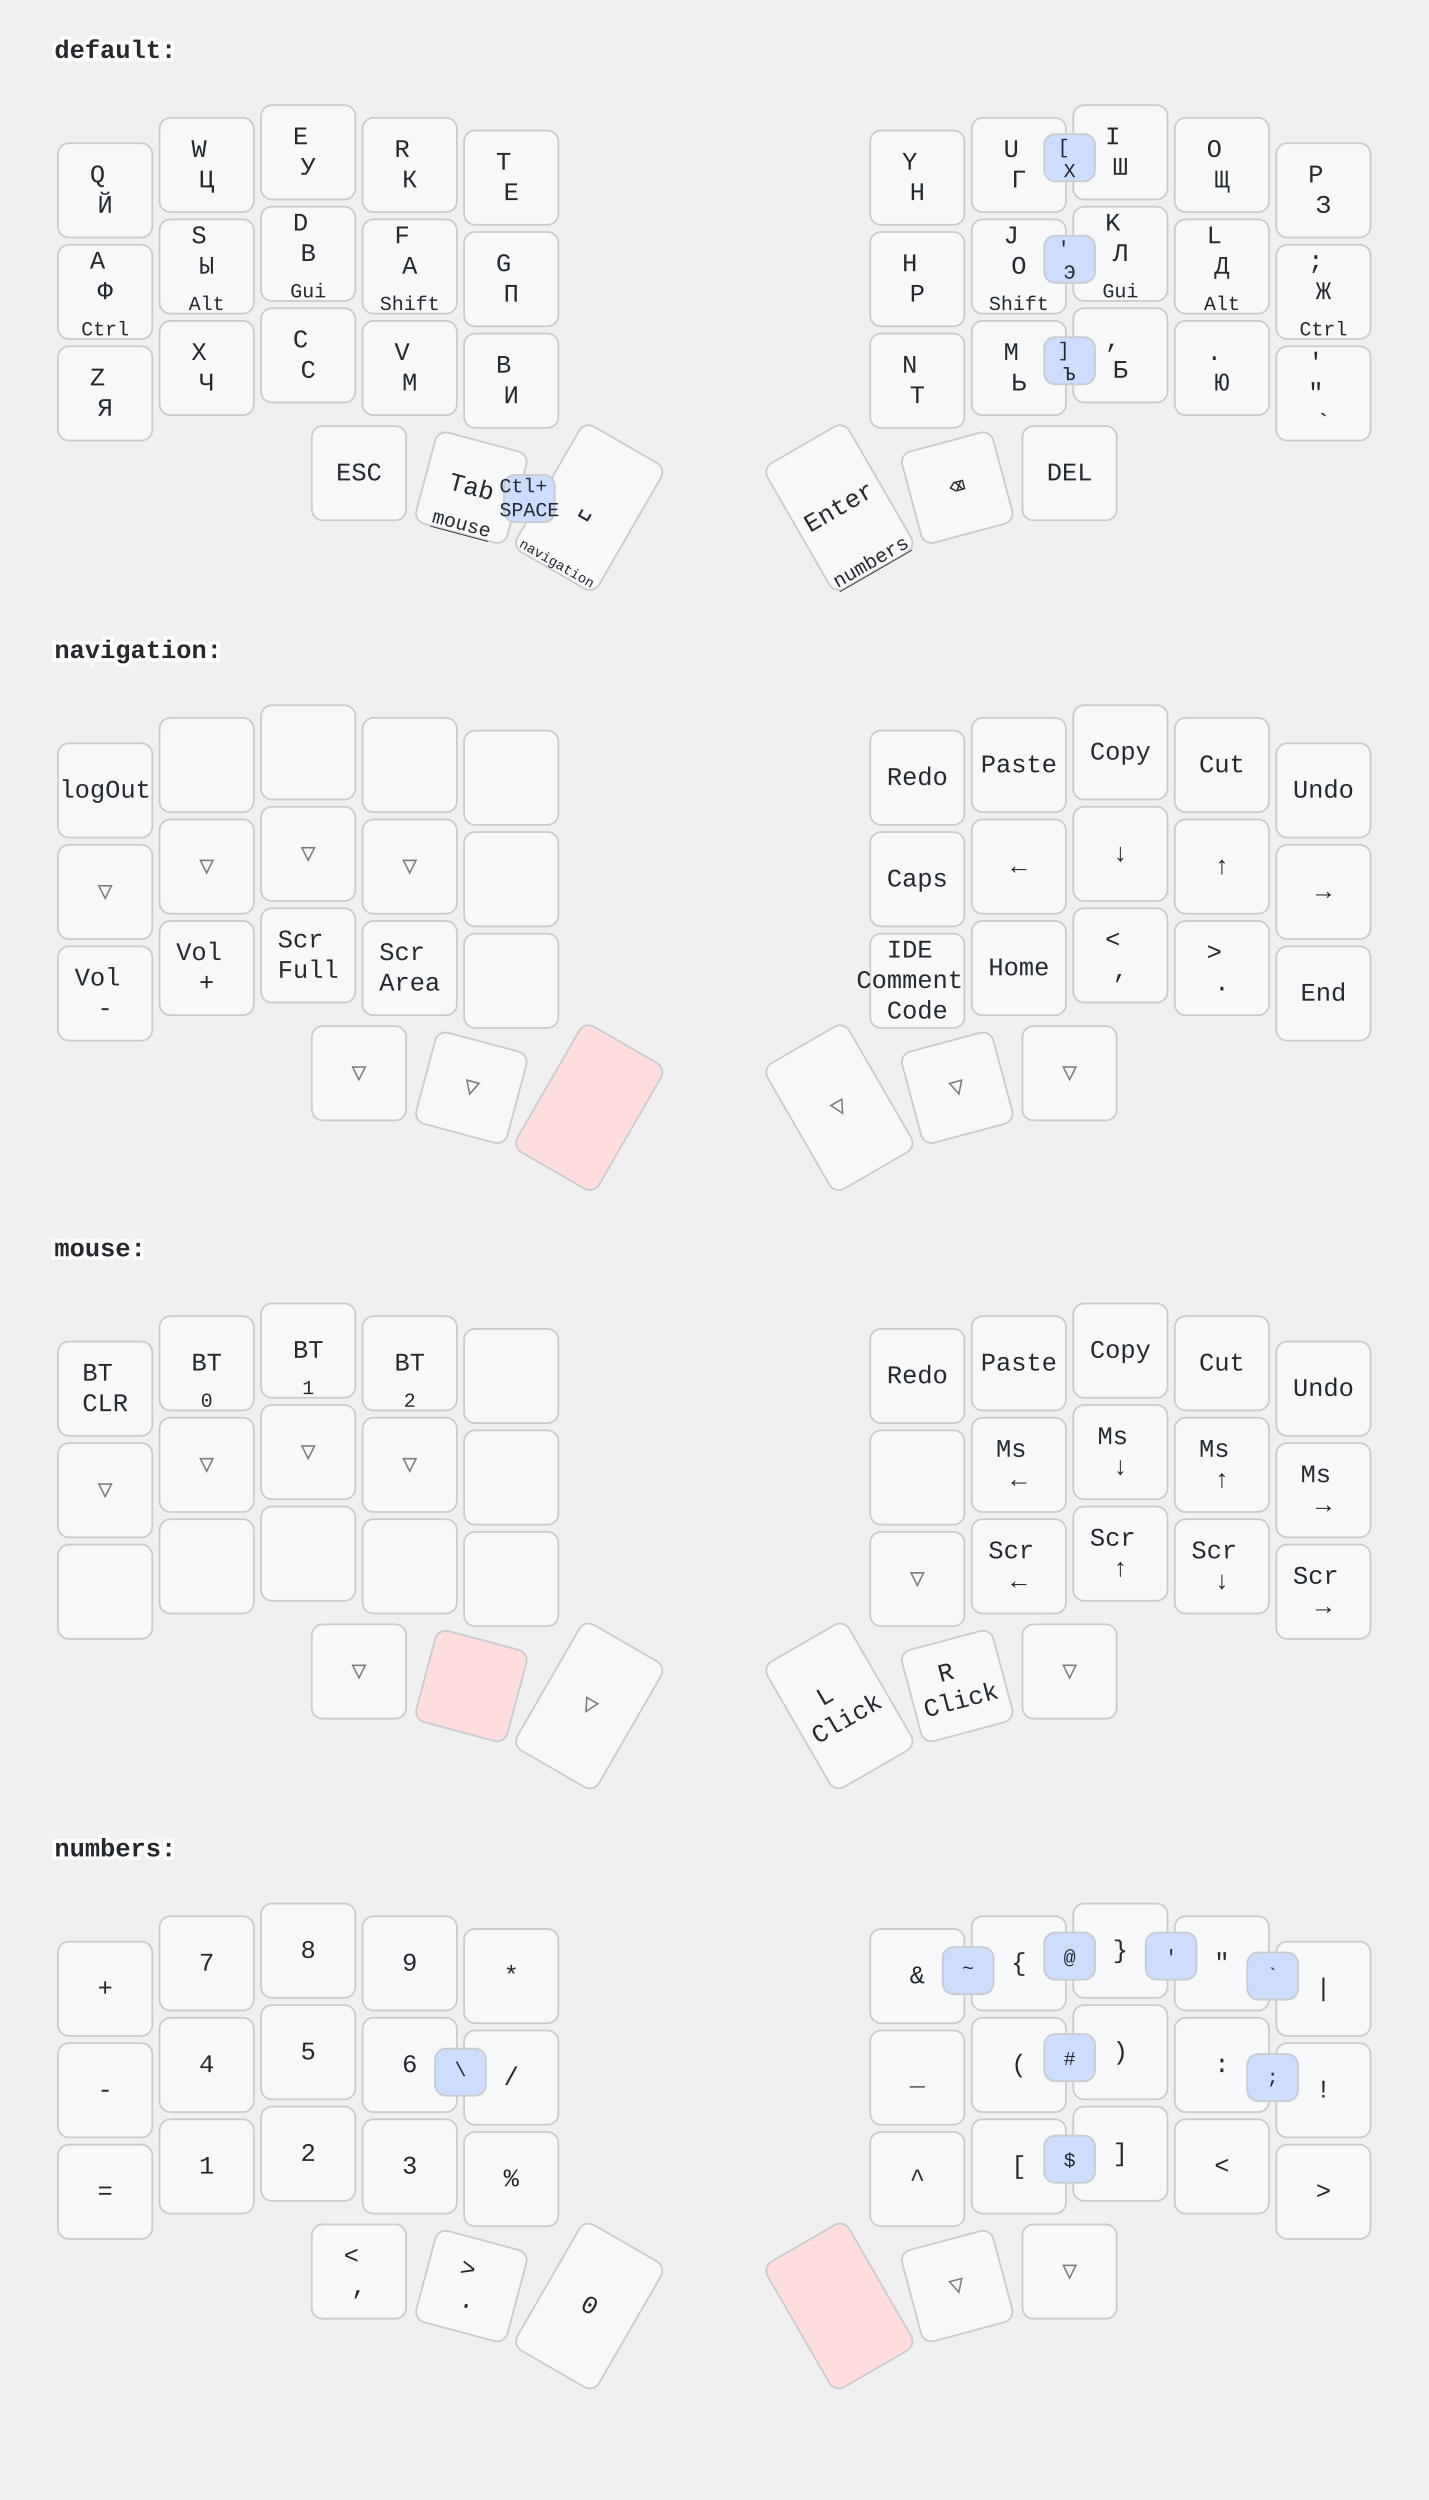
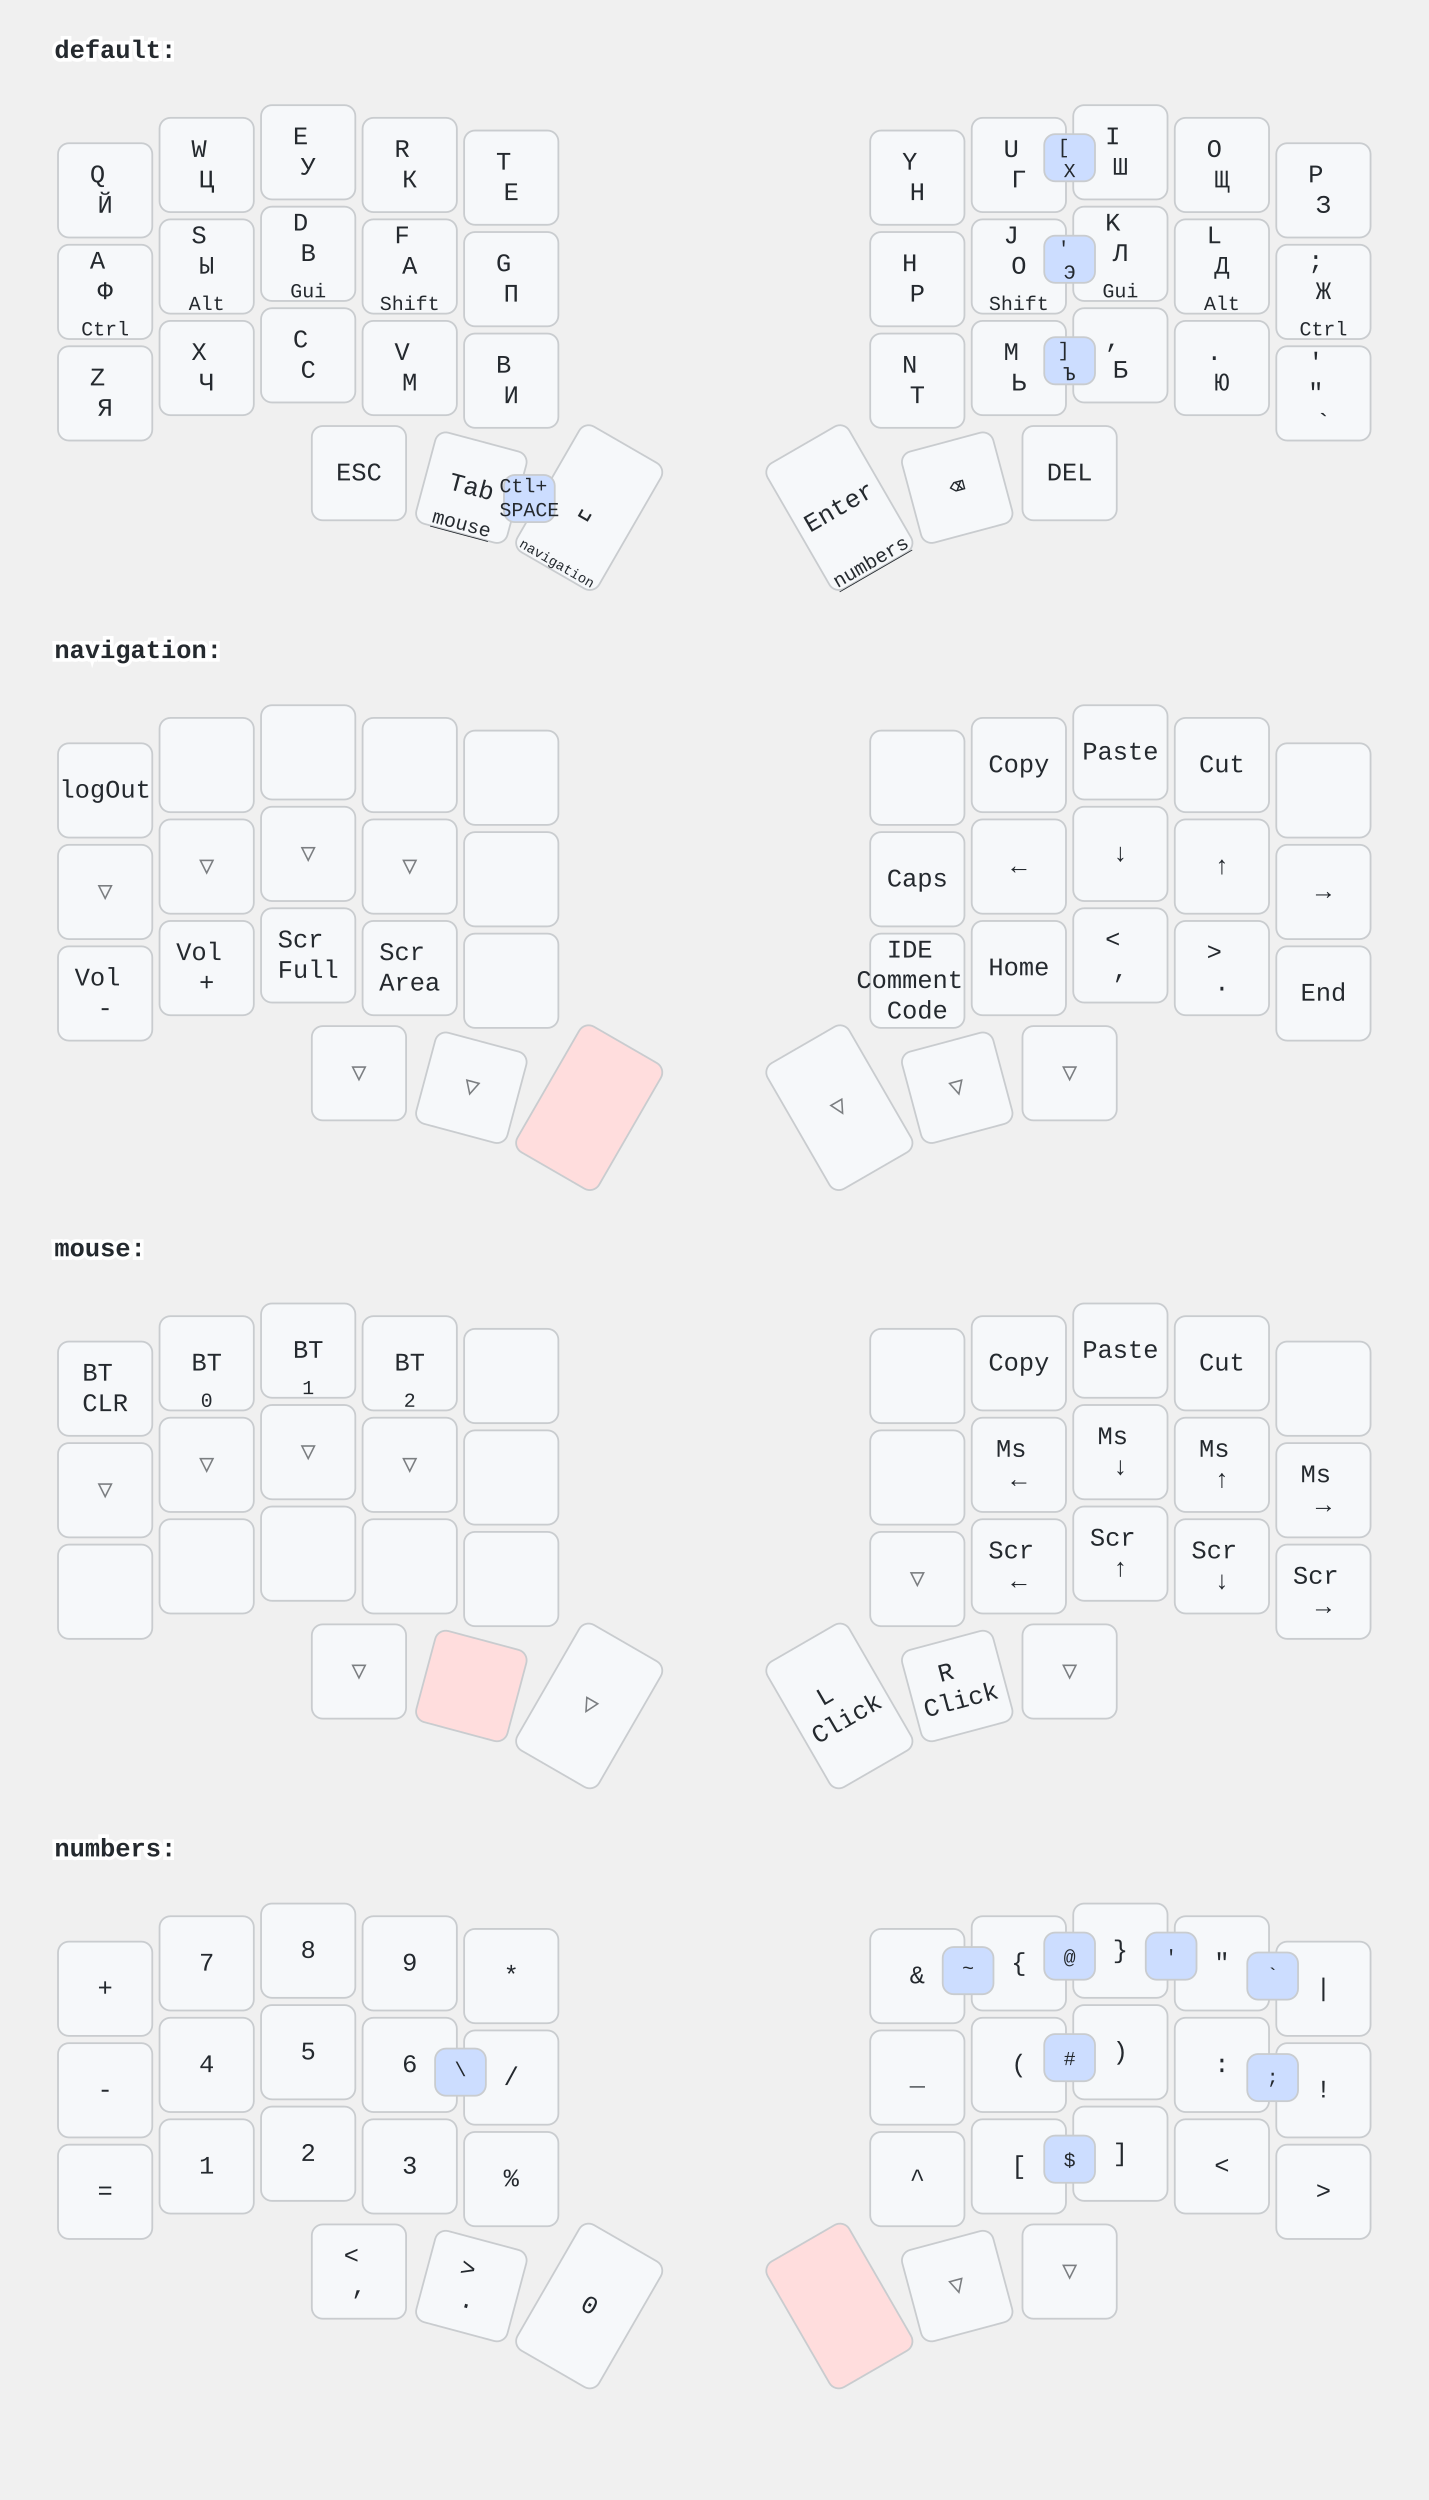
<svg xmlns="http://www.w3.org/2000/svg" width="788" height="1379" viewBox="0 0 788 1379" class="keymap">
  <style>/* inherit to force styles through use tags */
svg path {
    fill: inherit;
}

/* font and background color specifications */
svg.keymap {
    font-family: SFMono-Regular,Consolas,Liberation Mono,Menlo,monospace;
    font-size: 14px;
    font-kerning: normal;
    text-rendering: optimizeLegibility;
    fill: #24292e;
}

/* default key styling */
rect.key {
    fill: #f6f8fa;
}

rect.key, rect.combo {
    stroke: #c9cccf;
    stroke-width: 1;
}

/* default key side styling, only used is draw_key_sides is set */
rect.side {
    filter: brightness(90%);
}

/* color accent for combo boxes */
rect.combo, rect.combo-separate {
    fill: #cdf;
}

/* color accent for held keys */
rect.held, rect.combo.held {
    fill: #fdd;
}

/* color accent for ghost (optional) keys */
rect.ghost, rect.combo.ghost {
    stroke-dasharray: 4, 4;
    stroke-width: 2;
}

text {
    text-anchor: middle;
    dominant-baseline: middle;
}

/* styling for layer labels */
text.label {
    font-weight: bold;
    text-anchor: start;
    stroke: white;
    stroke-width: 4;
    paint-order: stroke;
}

/* styling for optional footer */
text.footer {
    text-anchor: end;
    dominant-baseline: auto;
    stroke: white;
    stroke-width: 4;
    paint-order: stroke;
}

/* styling for combo tap, and key non-tap label text */
text.combo, text.hold, text.shifted, text.left, text.right {
    font-size: 11px;
}

text.hold {
    text-anchor: middle;
    dominant-baseline: auto;
}

text.shifted {
    text-anchor: middle;
    dominant-baseline: hanging;
}

text.left {
    text-anchor: start;
}

text.right {
    text-anchor: end;
}

text.layer-activator {
    text-decoration: underline;
}

/* styling for hold/shifted label text in combo box */
text.combo.hold, text.combo.shifted, text.combo.left, text.combo.right {
    font-size: 8px;
}

/* lighter symbol for transparent keys */
text.trans {
    fill: #7b7e81;
}

/* styling for combo dendrons */
path.combo {
    stroke-width: 1;
    stroke: gray;
    fill: none;
}

/* Start Tabler Icons Cleanup */
/* cannot use height/width with glyphs */
.icon-tabler &gt; path {
    fill: inherit;
    stroke: inherit;
    stroke-width: 2;
}
/* hide tabler's default box */
.icon-tabler &gt; path[stroke="none"][fill="none"] {
    visibility: hidden;
}
/* End Tabler Icons Cleanup */

@media (prefers-color-scheme: dark) {
svg.keymap { fill: #d1d6db; }
rect.key { fill: #3f4750; }
rect.key, rect.combo { stroke: #60666c; }
rect.combo, rect.combo-separate { fill: #1f3d7a; }
rect.held, rect.combo.held { fill: #854747; }
text.label, text.footer { stroke: black; }
text.trans { fill: #7e8184; }
path.combo { stroke: #7f7f7f; }

}</style>
  <g transform="translate(30, 0)" class="layer-default">
    <text x="0" y="28" class="label" id="default">default:</text>
    <g transform="translate(0, 56)">
      <g transform="translate(28, 49)" class="key keypos-0">
        <rect rx="6" ry="6" x="-26" y="-26" width="52" height="52" class="key" />
        <text x="0" y="0" class="key tap">
          <tspan x="0" dy="-0.6em">Q</tspan>
          <tspan x="0" dy="1.2em">Й</tspan>
        </text>
      </g>
      <g transform="translate(84, 35)" class="key keypos-1">
        <rect rx="6" ry="6" x="-26" y="-26" width="52" height="52" class="key" />
        <text x="0" y="0" class="key tap">
          <tspan x="0" dy="-0.6em">W</tspan>
          <tspan x="0" dy="1.2em">Ц</tspan>
        </text>
      </g>
      <g transform="translate(140, 28)" class="key keypos-2">
        <rect rx="6" ry="6" x="-26" y="-26" width="52" height="52" class="key" />
        <text x="0" y="0" class="key tap">
          <tspan x="0" dy="-0.6em">E</tspan>
          <tspan x="0" dy="1.2em">У</tspan>
        </text>
      </g>
      <g transform="translate(196, 35)" class="key keypos-3">
        <rect rx="6" ry="6" x="-26" y="-26" width="52" height="52" class="key" />
        <text x="0" y="0" class="key tap">
          <tspan x="0" dy="-0.6em">R</tspan>
          <tspan x="0" dy="1.2em">К</tspan>
        </text>
      </g>
      <g transform="translate(252, 42)" class="key keypos-4">
        <rect rx="6" ry="6" x="-26" y="-26" width="52" height="52" class="key" />
        <text x="0" y="0" class="key tap">
          <tspan x="0" dy="-0.6em">T</tspan>
          <tspan x="0" dy="1.2em">Е</tspan>
        </text>
      </g>
      <g transform="translate(476, 42)" class="key keypos-5">
        <rect rx="6" ry="6" x="-26" y="-26" width="52" height="52" class="key" />
        <text x="0" y="0" class="key tap">
          <tspan x="0" dy="-0.6em">Y</tspan>
          <tspan x="0" dy="1.2em">Н</tspan>
        </text>
      </g>
      <g transform="translate(532, 35)" class="key keypos-6">
        <rect rx="6" ry="6" x="-26" y="-26" width="52" height="52" class="key" />
        <text x="0" y="0" class="key tap">
          <tspan x="0" dy="-0.6em">U</tspan>
          <tspan x="0" dy="1.2em">Г</tspan>
        </text>
      </g>
      <g transform="translate(588, 28)" class="key keypos-7">
        <rect rx="6" ry="6" x="-26" y="-26" width="52" height="52" class="key" />
        <text x="0" y="0" class="key tap">
          <tspan x="0" dy="-0.6em">I</tspan>
          <tspan x="0" dy="1.2em">Ш</tspan>
        </text>
      </g>
      <g transform="translate(644, 35)" class="key keypos-8">
        <rect rx="6" ry="6" x="-26" y="-26" width="52" height="52" class="key" />
        <text x="0" y="0" class="key tap">
          <tspan x="0" dy="-0.6em">O</tspan>
          <tspan x="0" dy="1.2em">Щ</tspan>
        </text>
      </g>
      <g transform="translate(700, 49)" class="key keypos-9">
        <rect rx="6" ry="6" x="-26" y="-26" width="52" height="52" class="key" />
        <text x="0" y="0" class="key tap">
          <tspan x="0" dy="-0.6em">P</tspan>
          <tspan x="0" dy="1.2em">З</tspan>
        </text>
      </g>
      <g transform="translate(28, 105)" class="key keypos-10">
        <rect rx="6" ry="6" x="-26" y="-26" width="52" height="52" class="key" />
        <text x="0" y="0" class="key tap">
          <tspan x="0" dy="-1.2em">A</tspan>
          <tspan x="0" dy="1.2em">Ф</tspan>
        </text>
        <text x="0" y="24" class="key hold">Ctrl</text>
      </g>
      <g transform="translate(84, 91)" class="key keypos-11">
        <rect rx="6" ry="6" x="-26" y="-26" width="52" height="52" class="key" />
        <text x="0" y="0" class="key tap">
          <tspan x="0" dy="-1.2em">S</tspan>
          <tspan x="0" dy="1.2em">Ы</tspan>
        </text>
        <text x="0" y="24" class="key hold">Alt</text>
      </g>
      <g transform="translate(140, 84)" class="key keypos-12">
        <rect rx="6" ry="6" x="-26" y="-26" width="52" height="52" class="key" />
        <text x="0" y="0" class="key tap">
          <tspan x="0" dy="-1.2em">D</tspan>
          <tspan x="0" dy="1.2em">В</tspan>
        </text>
        <text x="0" y="24" class="key hold">Gui</text>
      </g>
      <g transform="translate(196, 91)" class="key keypos-13">
        <rect rx="6" ry="6" x="-26" y="-26" width="52" height="52" class="key" />
        <text x="0" y="0" class="key tap">
          <tspan x="0" dy="-1.2em">F</tspan>
          <tspan x="0" dy="1.2em">А</tspan>
        </text>
        <text x="0" y="24" class="key hold">Shift</text>
      </g>
      <g transform="translate(252, 98)" class="key keypos-14">
        <rect rx="6" ry="6" x="-26" y="-26" width="52" height="52" class="key" />
        <text x="0" y="0" class="key tap">
          <tspan x="0" dy="-0.6em">G</tspan>
          <tspan x="0" dy="1.2em">П</tspan>
        </text>
      </g>
      <g transform="translate(476, 98)" class="key keypos-15">
        <rect rx="6" ry="6" x="-26" y="-26" width="52" height="52" class="key" />
        <text x="0" y="0" class="key tap">
          <tspan x="0" dy="-0.6em">H</tspan>
          <tspan x="0" dy="1.2em">Р</tspan>
        </text>
      </g>
      <g transform="translate(532, 91)" class="key keypos-16">
        <rect rx="6" ry="6" x="-26" y="-26" width="52" height="52" class="key" />
        <text x="0" y="0" class="key tap">
          <tspan x="0" dy="-1.2em">J</tspan>
          <tspan x="0" dy="1.2em">О</tspan>
        </text>
        <text x="0" y="24" class="key hold">Shift</text>
      </g>
      <g transform="translate(588, 84)" class="key keypos-17">
        <rect rx="6" ry="6" x="-26" y="-26" width="52" height="52" class="key" />
        <text x="0" y="0" class="key tap">
          <tspan x="0" dy="-1.2em">K</tspan>
          <tspan x="0" dy="1.2em">Л</tspan>
        </text>
        <text x="0" y="24" class="key hold">Gui</text>
      </g>
      <g transform="translate(644, 91)" class="key keypos-18">
        <rect rx="6" ry="6" x="-26" y="-26" width="52" height="52" class="key" />
        <text x="0" y="0" class="key tap">
          <tspan x="0" dy="-1.2em">L</tspan>
          <tspan x="0" dy="1.2em">Д</tspan>
        </text>
        <text x="0" y="24" class="key hold">Alt</text>
      </g>
      <g transform="translate(700, 105)" class="key keypos-19">
        <rect rx="6" ry="6" x="-26" y="-26" width="52" height="52" class="key" />
        <text x="0" y="0" class="key tap">
          <tspan x="0" dy="-1.2em">;</tspan>
          <tspan x="0" dy="1.2em">Ж</tspan>
        </text>
        <text x="0" y="24" class="key hold">Ctrl</text>
      </g>
      <g transform="translate(28, 161)" class="key keypos-20">
        <rect rx="6" ry="6" x="-26" y="-26" width="52" height="52" class="key" />
        <text x="0" y="0" class="key tap">
          <tspan x="0" dy="-0.6em">Z</tspan>
          <tspan x="0" dy="1.2em">Я</tspan>
        </text>
      </g>
      <g transform="translate(84, 147)" class="key keypos-21">
        <rect rx="6" ry="6" x="-26" y="-26" width="52" height="52" class="key" />
        <text x="0" y="0" class="key tap">
          <tspan x="0" dy="-0.6em">X</tspan>
          <tspan x="0" dy="1.2em">Ч</tspan>
        </text>
      </g>
      <g transform="translate(140, 140)" class="key keypos-22">
        <rect rx="6" ry="6" x="-26" y="-26" width="52" height="52" class="key" />
        <text x="0" y="0" class="key tap">
          <tspan x="0" dy="-0.6em">C</tspan>
          <tspan x="0" dy="1.2em">С</tspan>
        </text>
      </g>
      <g transform="translate(196, 147)" class="key keypos-23">
        <rect rx="6" ry="6" x="-26" y="-26" width="52" height="52" class="key" />
        <text x="0" y="0" class="key tap">
          <tspan x="0" dy="-0.6em">V</tspan>
          <tspan x="0" dy="1.2em">М</tspan>
        </text>
      </g>
      <g transform="translate(252, 154)" class="key keypos-24">
        <rect rx="6" ry="6" x="-26" y="-26" width="52" height="52" class="key" />
        <text x="0" y="0" class="key tap">
          <tspan x="0" dy="-0.6em">B</tspan>
          <tspan x="0" dy="1.2em">И</tspan>
        </text>
      </g>
      <g transform="translate(476, 154)" class="key keypos-25">
        <rect rx="6" ry="6" x="-26" y="-26" width="52" height="52" class="key" />
        <text x="0" y="0" class="key tap">
          <tspan x="0" dy="-0.6em">N</tspan>
          <tspan x="0" dy="1.2em">Т</tspan>
        </text>
      </g>
      <g transform="translate(532, 147)" class="key keypos-26">
        <rect rx="6" ry="6" x="-26" y="-26" width="52" height="52" class="key" />
        <text x="0" y="0" class="key tap">
          <tspan x="0" dy="-0.6em">M</tspan>
          <tspan x="0" dy="1.2em">Ь</tspan>
        </text>
      </g>
      <g transform="translate(588, 140)" class="key keypos-27">
        <rect rx="6" ry="6" x="-26" y="-26" width="52" height="52" class="key" />
        <text x="0" y="0" class="key tap">
          <tspan x="0" dy="-0.6em">,</tspan>
          <tspan x="0" dy="1.2em">Б</tspan>
        </text>
      </g>
      <g transform="translate(644, 147)" class="key keypos-28">
        <rect rx="6" ry="6" x="-26" y="-26" width="52" height="52" class="key" />
        <text x="0" y="0" class="key tap">
          <tspan x="0" dy="-0.6em">.</tspan>
          <tspan x="0" dy="1.2em">Ю</tspan>
        </text>
      </g>
      <g transform="translate(700, 161)" class="key keypos-29">
        <rect rx="6" ry="6" x="-26" y="-26" width="52" height="52" class="key" />
        <text x="0" y="0" class="key tap">
          <tspan x="0" dy="-1.2em">'</tspan>
          <tspan x="0" dy="1.2em">"</tspan>
          <tspan x="0" dy="1.2em">`</tspan>
        </text>
      </g>
      <g transform="translate(168, 205)" class="key keypos-30">
        <rect rx="6" ry="6" x="-26" y="-26" width="52" height="52" class="key" />
        <text x="0" y="0" class="key tap">ESC</text>
      </g>
      <g transform="translate(230, 213) rotate(15.0)" class="key keypos-31">
        <rect rx="6" ry="6" x="-26" y="-26" width="52" height="52" class="key" />
        <text x="0" y="0" class="key tap">Tab</text>
        <a href="#mouse">
          <text x="0" y="24" class="key hold layer-activator">mouse</text>
        </a>
      </g>
      <g transform="translate(295, 224) rotate(30.0)" class="key keypos-32">
        <rect rx="6" ry="6" x="-26" y="-40" width="52" height="80" class="key" />
        <text x="0" y="0" class="key tap">␣</text>
        <a href="#navigation">
          <text x="0" y="38" class="key hold layer-activator">
            <tspan style="font-size: 70%">navigation</tspan>
          </text>
        </a>
      </g>
      <g transform="translate(433, 224) rotate(-30.0)" class="key keypos-33">
        <rect rx="6" ry="6" x="-26" y="-40" width="52" height="80" class="key" />
        <text x="0" y="0" class="key tap">Enter</text>
        <a href="#numbers">
          <text x="0" y="38" class="key hold layer-activator">numbers</text>
        </a>
      </g>
      <g transform="translate(498, 213) rotate(-15.0)" class="key keypos-34">
        <rect rx="6" ry="6" x="-26" y="-26" width="52" height="52" class="key" />
        <text x="0" y="0" class="key tap">⌫</text>
      </g>
      <g transform="translate(560, 205)" class="key keypos-35">
        <rect rx="6" ry="6" x="-26" y="-26" width="52" height="52" class="key" />
        <text x="0" y="0" class="key tap">DEL</text>
      </g>
      <g class="combo combopos-0">
        <rect rx="6" ry="6" x="546" y="18" width="28" height="26" class="combo" />
        <text x="560" y="32" class="combo tap">
          <tspan x="560" dy="-0.6em">[</tspan>
          <tspan x="560" dy="1.2em">Х</tspan>
        </text>
      </g>
      <g class="combo combopos-1">
        <rect rx="6" ry="6" x="546" y="74" width="28" height="26" class="combo" />
        <text x="560" y="88" class="combo tap">
          <tspan x="560" dy="-0.6em">'</tspan>
          <tspan x="560" dy="1.2em">Э</tspan>
        </text>
      </g>
      <g class="combo combopos-2">
        <rect rx="6" ry="6" x="546" y="130" width="28" height="26" class="combo" />
        <text x="560" y="144" class="combo tap">
          <tspan x="560" dy="-0.6em">]</tspan>
          <tspan x="560" dy="1.2em">Ъ</tspan>
        </text>
      </g>
      <g class="combo combopos-3">
        <rect rx="6" ry="6" x="248" y="206" width="28" height="26" class="combo" />
        <text x="262" y="219" class="combo tap">
          <tspan x="262" dy="-0.6em">Ctl+</tspan>
          <tspan x="262" dy="1.2em">SPACE</tspan>
        </text>
      </g>
    </g>
  </g>
  <g transform="translate(30, 331)" class="layer-navigation">
    <text x="0" y="28" class="label" id="navigation">navigation:</text>
    <g transform="translate(0, 56)">
      <g transform="translate(28, 49)" class="key keypos-0">
        <rect rx="6" ry="6" x="-26" y="-26" width="52" height="52" class="key" />
        <text x="0" y="0" class="key tap">logOut</text>
      </g>
      <g transform="translate(84, 35)" class="key keypos-1">
        <rect rx="6" ry="6" x="-26" y="-26" width="52" height="52" class="key" />
      </g>
      <g transform="translate(140, 28)" class="key keypos-2">
        <rect rx="6" ry="6" x="-26" y="-26" width="52" height="52" class="key" />
      </g>
      <g transform="translate(196, 35)" class="key keypos-3">
        <rect rx="6" ry="6" x="-26" y="-26" width="52" height="52" class="key" />
      </g>
      <g transform="translate(252, 42)" class="key keypos-4">
        <rect rx="6" ry="6" x="-26" y="-26" width="52" height="52" class="key" />
      </g>
      <g transform="translate(476, 42)" class="key keypos-5">
        <rect rx="6" ry="6" x="-26" y="-26" width="52" height="52" class="key" />
-         <text x="0" y="0" class="key tap">Redo</text>
      </g>
      <g transform="translate(532, 35)" class="key keypos-6">
        <rect rx="6" ry="6" x="-26" y="-26" width="52" height="52" class="key" />
+         <text x="0" y="0" class="key tap">Copy</text>
+       </g>
+       <g transform="translate(588, 28)" class="key keypos-7">
+         <rect rx="6" ry="6" x="-26" y="-26" width="52" height="52" class="key" />
        <text x="0" y="0" class="key tap">Paste</text>
      </g>
-       <g transform="translate(588, 28)" class="key keypos-7">
-         <rect rx="6" ry="6" x="-26" y="-26" width="52" height="52" class="key" />
-         <text x="0" y="0" class="key tap">Copy</text>
-       </g>
      <g transform="translate(644, 35)" class="key keypos-8">
        <rect rx="6" ry="6" x="-26" y="-26" width="52" height="52" class="key" />
        <text x="0" y="0" class="key tap">Cut</text>
      </g>
      <g transform="translate(700, 49)" class="key keypos-9">
        <rect rx="6" ry="6" x="-26" y="-26" width="52" height="52" class="key" />
-         <text x="0" y="0" class="key tap">Undo</text>
      </g>
      <g transform="translate(28, 105)" class="key trans keypos-10">
        <rect rx="6" ry="6" x="-26" y="-26" width="52" height="52" class="key trans" />
        <text x="0" y="0" class="key trans tap">▽</text>
      </g>
      <g transform="translate(84, 91)" class="key trans keypos-11">
        <rect rx="6" ry="6" x="-26" y="-26" width="52" height="52" class="key trans" />
        <text x="0" y="0" class="key trans tap">▽</text>
      </g>
      <g transform="translate(140, 84)" class="key trans keypos-12">
        <rect rx="6" ry="6" x="-26" y="-26" width="52" height="52" class="key trans" />
        <text x="0" y="0" class="key trans tap">▽</text>
      </g>
      <g transform="translate(196, 91)" class="key trans keypos-13">
        <rect rx="6" ry="6" x="-26" y="-26" width="52" height="52" class="key trans" />
        <text x="0" y="0" class="key trans tap">▽</text>
      </g>
      <g transform="translate(252, 98)" class="key keypos-14">
        <rect rx="6" ry="6" x="-26" y="-26" width="52" height="52" class="key" />
      </g>
      <g transform="translate(476, 98)" class="key keypos-15">
        <rect rx="6" ry="6" x="-26" y="-26" width="52" height="52" class="key" />
        <text x="0" y="0" class="key tap">Caps</text>
      </g>
      <g transform="translate(532, 91)" class="key keypos-16">
        <rect rx="6" ry="6" x="-26" y="-26" width="52" height="52" class="key" />
        <text x="0" y="0" class="key tap">←</text>
      </g>
      <g transform="translate(588, 84)" class="key keypos-17">
        <rect rx="6" ry="6" x="-26" y="-26" width="52" height="52" class="key" />
        <text x="0" y="0" class="key tap">↓</text>
      </g>
      <g transform="translate(644, 91)" class="key keypos-18">
        <rect rx="6" ry="6" x="-26" y="-26" width="52" height="52" class="key" />
        <text x="0" y="0" class="key tap">↑</text>
      </g>
      <g transform="translate(700, 105)" class="key keypos-19">
        <rect rx="6" ry="6" x="-26" y="-26" width="52" height="52" class="key" />
        <text x="0" y="0" class="key tap">→</text>
      </g>
      <g transform="translate(28, 161)" class="key keypos-20">
        <rect rx="6" ry="6" x="-26" y="-26" width="52" height="52" class="key" />
        <text x="0" y="0" class="key tap">
          <tspan x="0" dy="-0.6em">Vol</tspan>
          <tspan x="0" dy="1.2em">-</tspan>
        </text>
      </g>
      <g transform="translate(84, 147)" class="key keypos-21">
        <rect rx="6" ry="6" x="-26" y="-26" width="52" height="52" class="key" />
        <text x="0" y="0" class="key tap">
          <tspan x="0" dy="-0.6em">Vol</tspan>
          <tspan x="0" dy="1.2em">+</tspan>
        </text>
      </g>
      <g transform="translate(140, 140)" class="key keypos-22">
        <rect rx="6" ry="6" x="-26" y="-26" width="52" height="52" class="key" />
        <text x="0" y="0" class="key tap">
          <tspan x="0" dy="-0.6em">Scr</tspan>
          <tspan x="0" dy="1.2em">Full</tspan>
        </text>
      </g>
      <g transform="translate(196, 147)" class="key keypos-23">
        <rect rx="6" ry="6" x="-26" y="-26" width="52" height="52" class="key" />
        <text x="0" y="0" class="key tap">
          <tspan x="0" dy="-0.6em">Scr</tspan>
          <tspan x="0" dy="1.2em">Area</tspan>
        </text>
      </g>
      <g transform="translate(252, 154)" class="key keypos-24">
        <rect rx="6" ry="6" x="-26" y="-26" width="52" height="52" class="key" />
      </g>
      <g transform="translate(476, 154)" class="key keypos-25">
        <rect rx="6" ry="6" x="-26" y="-26" width="52" height="52" class="key" />
        <text x="0" y="0" class="key tap">
          <tspan x="0" dy="-1.2em">IDE</tspan>
          <tspan x="0" dy="1.2em">Comment</tspan>
          <tspan x="0" dy="1.2em">Code</tspan>
        </text>
      </g>
      <g transform="translate(532, 147)" class="key keypos-26">
        <rect rx="6" ry="6" x="-26" y="-26" width="52" height="52" class="key" />
        <text x="0" y="0" class="key tap">Home</text>
      </g>
      <g transform="translate(588, 140)" class="key keypos-27">
        <rect rx="6" ry="6" x="-26" y="-26" width="52" height="52" class="key" />
        <text x="0" y="0" class="key tap">
          <tspan x="0" dy="-0.6em">&lt;</tspan>
          <tspan x="0" dy="1.2em">,</tspan>
        </text>
      </g>
      <g transform="translate(644, 147)" class="key keypos-28">
        <rect rx="6" ry="6" x="-26" y="-26" width="52" height="52" class="key" />
        <text x="0" y="0" class="key tap">
          <tspan x="0" dy="-0.6em">&gt;</tspan>
          <tspan x="0" dy="1.2em">.</tspan>
        </text>
      </g>
      <g transform="translate(700, 161)" class="key keypos-29">
        <rect rx="6" ry="6" x="-26" y="-26" width="52" height="52" class="key" />
        <text x="0" y="0" class="key tap">End</text>
      </g>
      <g transform="translate(168, 205)" class="key trans keypos-30">
        <rect rx="6" ry="6" x="-26" y="-26" width="52" height="52" class="key trans" />
        <text x="0" y="0" class="key trans tap">▽</text>
      </g>
      <g transform="translate(230, 213) rotate(15.0)" class="key trans keypos-31">
        <rect rx="6" ry="6" x="-26" y="-26" width="52" height="52" class="key trans" />
        <text x="0" y="0" class="key trans tap">▽</text>
      </g>
      <g transform="translate(295, 224) rotate(30.0)" class="key held keypos-32">
        <rect rx="6" ry="6" x="-26" y="-40" width="52" height="80" class="key held" />
      </g>
      <g transform="translate(433, 224) rotate(-30.0)" class="key trans keypos-33">
        <rect rx="6" ry="6" x="-26" y="-40" width="52" height="80" class="key trans" />
        <text x="0" y="0" class="key trans tap">▽</text>
      </g>
      <g transform="translate(498, 213) rotate(-15.0)" class="key trans keypos-34">
        <rect rx="6" ry="6" x="-26" y="-26" width="52" height="52" class="key trans" />
        <text x="0" y="0" class="key trans tap">▽</text>
      </g>
      <g transform="translate(560, 205)" class="key trans keypos-35">
        <rect rx="6" ry="6" x="-26" y="-26" width="52" height="52" class="key trans" />
        <text x="0" y="0" class="key trans tap">▽</text>
      </g>
    </g>
  </g>
  <g transform="translate(30, 661)" class="layer-mouse">
    <text x="0" y="28" class="label" id="mouse">mouse:</text>
    <g transform="translate(0, 56)">
      <g transform="translate(28, 49)" class="key keypos-0">
        <rect rx="6" ry="6" x="-26" y="-26" width="52" height="52" class="key" />
        <text x="0" y="0" class="key tap">
          <tspan x="0" dy="-0.6em">BT</tspan>
          <tspan x="0" dy="1.2em">CLR</tspan>
        </text>
      </g>
      <g transform="translate(84, 35)" class="key keypos-1">
        <rect rx="6" ry="6" x="-26" y="-26" width="52" height="52" class="key" />
        <text x="0" y="0" class="key tap">BT</text>
        <text x="0" y="24" class="key hold">0</text>
      </g>
      <g transform="translate(140, 28)" class="key keypos-2">
        <rect rx="6" ry="6" x="-26" y="-26" width="52" height="52" class="key" />
        <text x="0" y="0" class="key tap">BT</text>
        <text x="0" y="24" class="key hold">1</text>
      </g>
      <g transform="translate(196, 35)" class="key keypos-3">
        <rect rx="6" ry="6" x="-26" y="-26" width="52" height="52" class="key" />
        <text x="0" y="0" class="key tap">BT</text>
        <text x="0" y="24" class="key hold">2</text>
      </g>
      <g transform="translate(252, 42)" class="key keypos-4">
        <rect rx="6" ry="6" x="-26" y="-26" width="52" height="52" class="key" />
      </g>
      <g transform="translate(476, 42)" class="key keypos-5">
        <rect rx="6" ry="6" x="-26" y="-26" width="52" height="52" class="key" />
-         <text x="0" y="0" class="key tap">Redo</text>
      </g>
      <g transform="translate(532, 35)" class="key keypos-6">
        <rect rx="6" ry="6" x="-26" y="-26" width="52" height="52" class="key" />
+         <text x="0" y="0" class="key tap">Copy</text>
+       </g>
+       <g transform="translate(588, 28)" class="key keypos-7">
+         <rect rx="6" ry="6" x="-26" y="-26" width="52" height="52" class="key" />
        <text x="0" y="0" class="key tap">Paste</text>
      </g>
-       <g transform="translate(588, 28)" class="key keypos-7">
-         <rect rx="6" ry="6" x="-26" y="-26" width="52" height="52" class="key" />
-         <text x="0" y="0" class="key tap">Copy</text>
-       </g>
      <g transform="translate(644, 35)" class="key keypos-8">
        <rect rx="6" ry="6" x="-26" y="-26" width="52" height="52" class="key" />
        <text x="0" y="0" class="key tap">Cut</text>
      </g>
      <g transform="translate(700, 49)" class="key keypos-9">
        <rect rx="6" ry="6" x="-26" y="-26" width="52" height="52" class="key" />
-         <text x="0" y="0" class="key tap">Undo</text>
      </g>
      <g transform="translate(28, 105)" class="key trans keypos-10">
        <rect rx="6" ry="6" x="-26" y="-26" width="52" height="52" class="key trans" />
        <text x="0" y="0" class="key trans tap">▽</text>
      </g>
      <g transform="translate(84, 91)" class="key trans keypos-11">
        <rect rx="6" ry="6" x="-26" y="-26" width="52" height="52" class="key trans" />
        <text x="0" y="0" class="key trans tap">▽</text>
      </g>
      <g transform="translate(140, 84)" class="key trans keypos-12">
        <rect rx="6" ry="6" x="-26" y="-26" width="52" height="52" class="key trans" />
        <text x="0" y="0" class="key trans tap">▽</text>
      </g>
      <g transform="translate(196, 91)" class="key trans keypos-13">
        <rect rx="6" ry="6" x="-26" y="-26" width="52" height="52" class="key trans" />
        <text x="0" y="0" class="key trans tap">▽</text>
      </g>
      <g transform="translate(252, 98)" class="key keypos-14">
        <rect rx="6" ry="6" x="-26" y="-26" width="52" height="52" class="key" />
      </g>
      <g transform="translate(476, 98)" class="key keypos-15">
        <rect rx="6" ry="6" x="-26" y="-26" width="52" height="52" class="key" />
      </g>
      <g transform="translate(532, 91)" class="key keypos-16">
        <rect rx="6" ry="6" x="-26" y="-26" width="52" height="52" class="key" />
        <text x="0" y="0" class="key tap">
          <tspan x="0" dy="-0.6em">Ms</tspan>
          <tspan x="0" dy="1.2em">←</tspan>
        </text>
      </g>
      <g transform="translate(588, 84)" class="key keypos-17">
        <rect rx="6" ry="6" x="-26" y="-26" width="52" height="52" class="key" />
        <text x="0" y="0" class="key tap">
          <tspan x="0" dy="-0.6em">Ms</tspan>
          <tspan x="0" dy="1.2em">↓</tspan>
        </text>
      </g>
      <g transform="translate(644, 91)" class="key keypos-18">
        <rect rx="6" ry="6" x="-26" y="-26" width="52" height="52" class="key" />
        <text x="0" y="0" class="key tap">
          <tspan x="0" dy="-0.6em">Ms</tspan>
          <tspan x="0" dy="1.2em">↑</tspan>
        </text>
      </g>
      <g transform="translate(700, 105)" class="key keypos-19">
        <rect rx="6" ry="6" x="-26" y="-26" width="52" height="52" class="key" />
        <text x="0" y="0" class="key tap">
          <tspan x="0" dy="-0.6em">Ms</tspan>
          <tspan x="0" dy="1.2em">→</tspan>
        </text>
      </g>
      <g transform="translate(28, 161)" class="key keypos-20">
        <rect rx="6" ry="6" x="-26" y="-26" width="52" height="52" class="key" />
      </g>
      <g transform="translate(84, 147)" class="key keypos-21">
        <rect rx="6" ry="6" x="-26" y="-26" width="52" height="52" class="key" />
      </g>
      <g transform="translate(140, 140)" class="key keypos-22">
        <rect rx="6" ry="6" x="-26" y="-26" width="52" height="52" class="key" />
      </g>
      <g transform="translate(196, 147)" class="key keypos-23">
        <rect rx="6" ry="6" x="-26" y="-26" width="52" height="52" class="key" />
      </g>
      <g transform="translate(252, 154)" class="key keypos-24">
        <rect rx="6" ry="6" x="-26" y="-26" width="52" height="52" class="key" />
      </g>
      <g transform="translate(476, 154)" class="key trans keypos-25">
        <rect rx="6" ry="6" x="-26" y="-26" width="52" height="52" class="key trans" />
        <text x="0" y="0" class="key trans tap">▽</text>
      </g>
      <g transform="translate(532, 147)" class="key keypos-26">
        <rect rx="6" ry="6" x="-26" y="-26" width="52" height="52" class="key" />
        <text x="0" y="0" class="key tap">
          <tspan x="0" dy="-0.6em">Scr</tspan>
          <tspan x="0" dy="1.2em">←</tspan>
        </text>
      </g>
      <g transform="translate(588, 140)" class="key keypos-27">
        <rect rx="6" ry="6" x="-26" y="-26" width="52" height="52" class="key" />
        <text x="0" y="0" class="key tap">
          <tspan x="0" dy="-0.6em">Scr</tspan>
          <tspan x="0" dy="1.2em">↑</tspan>
        </text>
      </g>
      <g transform="translate(644, 147)" class="key keypos-28">
        <rect rx="6" ry="6" x="-26" y="-26" width="52" height="52" class="key" />
        <text x="0" y="0" class="key tap">
          <tspan x="0" dy="-0.6em">Scr</tspan>
          <tspan x="0" dy="1.2em">↓</tspan>
        </text>
      </g>
      <g transform="translate(700, 161)" class="key keypos-29">
        <rect rx="6" ry="6" x="-26" y="-26" width="52" height="52" class="key" />
        <text x="0" y="0" class="key tap">
          <tspan x="0" dy="-0.6em">Scr</tspan>
          <tspan x="0" dy="1.2em">→</tspan>
        </text>
      </g>
      <g transform="translate(168, 205)" class="key trans keypos-30">
        <rect rx="6" ry="6" x="-26" y="-26" width="52" height="52" class="key trans" />
        <text x="0" y="0" class="key trans tap">▽</text>
      </g>
      <g transform="translate(230, 213) rotate(15.0)" class="key held keypos-31">
        <rect rx="6" ry="6" x="-26" y="-26" width="52" height="52" class="key held" />
      </g>
      <g transform="translate(295, 224) rotate(30.0)" class="key trans keypos-32">
        <rect rx="6" ry="6" x="-26" y="-40" width="52" height="80" class="key trans" />
        <text x="0" y="0" class="key trans tap">▽</text>
      </g>
      <g transform="translate(433, 224) rotate(-30.0)" class="key keypos-33">
        <rect rx="6" ry="6" x="-26" y="-40" width="52" height="80" class="key" />
        <text x="0" y="0" class="key tap">
          <tspan x="0" dy="-0.6em">L</tspan>
          <tspan x="0" dy="1.2em">Click</tspan>
        </text>
      </g>
      <g transform="translate(498, 213) rotate(-15.0)" class="key keypos-34">
        <rect rx="6" ry="6" x="-26" y="-26" width="52" height="52" class="key" />
        <text x="0" y="0" class="key tap">
          <tspan x="0" dy="-0.6em">R</tspan>
          <tspan x="0" dy="1.2em">Click</tspan>
        </text>
      </g>
      <g transform="translate(560, 205)" class="key trans keypos-35">
        <rect rx="6" ry="6" x="-26" y="-26" width="52" height="52" class="key trans" />
        <text x="0" y="0" class="key trans tap">▽</text>
      </g>
    </g>
  </g>
  <g transform="translate(30, 992)" class="layer-numbers">
    <text x="0" y="28" class="label" id="numbers">numbers:</text>
    <g transform="translate(0, 56)">
      <g transform="translate(28, 49)" class="key keypos-0">
        <rect rx="6" ry="6" x="-26" y="-26" width="52" height="52" class="key" />
        <text x="0" y="0" class="key tap">+</text>
      </g>
      <g transform="translate(84, 35)" class="key keypos-1">
        <rect rx="6" ry="6" x="-26" y="-26" width="52" height="52" class="key" />
        <text x="0" y="0" class="key tap">7</text>
      </g>
      <g transform="translate(140, 28)" class="key keypos-2">
        <rect rx="6" ry="6" x="-26" y="-26" width="52" height="52" class="key" />
        <text x="0" y="0" class="key tap">8</text>
      </g>
      <g transform="translate(196, 35)" class="key keypos-3">
        <rect rx="6" ry="6" x="-26" y="-26" width="52" height="52" class="key" />
        <text x="0" y="0" class="key tap">9</text>
      </g>
      <g transform="translate(252, 42)" class="key keypos-4">
        <rect rx="6" ry="6" x="-26" y="-26" width="52" height="52" class="key" />
        <text x="0" y="0" class="key tap">*</text>
      </g>
      <g transform="translate(476, 42)" class="key keypos-5">
        <rect rx="6" ry="6" x="-26" y="-26" width="52" height="52" class="key" />
        <text x="0" y="0" class="key tap">&amp;</text>
      </g>
      <g transform="translate(532, 35)" class="key keypos-6">
        <rect rx="6" ry="6" x="-26" y="-26" width="52" height="52" class="key" />
        <text x="0" y="0" class="key tap">{</text>
      </g>
      <g transform="translate(588, 28)" class="key keypos-7">
        <rect rx="6" ry="6" x="-26" y="-26" width="52" height="52" class="key" />
        <text x="0" y="0" class="key tap">}</text>
      </g>
      <g transform="translate(644, 35)" class="key keypos-8">
        <rect rx="6" ry="6" x="-26" y="-26" width="52" height="52" class="key" />
        <text x="0" y="0" class="key tap">"</text>
      </g>
      <g transform="translate(700, 49)" class="key keypos-9">
        <rect rx="6" ry="6" x="-26" y="-26" width="52" height="52" class="key" />
        <text x="0" y="0" class="key tap">|</text>
      </g>
      <g transform="translate(28, 105)" class="key keypos-10">
        <rect rx="6" ry="6" x="-26" y="-26" width="52" height="52" class="key" />
        <text x="0" y="0" class="key tap">-</text>
      </g>
      <g transform="translate(84, 91)" class="key keypos-11">
        <rect rx="6" ry="6" x="-26" y="-26" width="52" height="52" class="key" />
        <text x="0" y="0" class="key tap">4</text>
      </g>
      <g transform="translate(140, 84)" class="key keypos-12">
        <rect rx="6" ry="6" x="-26" y="-26" width="52" height="52" class="key" />
        <text x="0" y="0" class="key tap">5</text>
      </g>
      <g transform="translate(196, 91)" class="key keypos-13">
        <rect rx="6" ry="6" x="-26" y="-26" width="52" height="52" class="key" />
        <text x="0" y="0" class="key tap">6</text>
      </g>
      <g transform="translate(252, 98)" class="key keypos-14">
        <rect rx="6" ry="6" x="-26" y="-26" width="52" height="52" class="key" />
        <text x="0" y="0" class="key tap">/</text>
      </g>
      <g transform="translate(476, 98)" class="key keypos-15">
        <rect rx="6" ry="6" x="-26" y="-26" width="52" height="52" class="key" />
        <text x="0" y="0" class="key tap">_</text>
      </g>
      <g transform="translate(532, 91)" class="key keypos-16">
        <rect rx="6" ry="6" x="-26" y="-26" width="52" height="52" class="key" />
        <text x="0" y="0" class="key tap">(</text>
      </g>
      <g transform="translate(588, 84)" class="key keypos-17">
        <rect rx="6" ry="6" x="-26" y="-26" width="52" height="52" class="key" />
        <text x="0" y="0" class="key tap">)</text>
      </g>
      <g transform="translate(644, 91)" class="key keypos-18">
        <rect rx="6" ry="6" x="-26" y="-26" width="52" height="52" class="key" />
        <text x="0" y="0" class="key tap">:</text>
      </g>
      <g transform="translate(700, 105)" class="key keypos-19">
        <rect rx="6" ry="6" x="-26" y="-26" width="52" height="52" class="key" />
        <text x="0" y="0" class="key tap">!</text>
      </g>
      <g transform="translate(28, 161)" class="key keypos-20">
        <rect rx="6" ry="6" x="-26" y="-26" width="52" height="52" class="key" />
        <text x="0" y="0" class="key tap">=</text>
      </g>
      <g transform="translate(84, 147)" class="key keypos-21">
        <rect rx="6" ry="6" x="-26" y="-26" width="52" height="52" class="key" />
        <text x="0" y="0" class="key tap">1</text>
      </g>
      <g transform="translate(140, 140)" class="key keypos-22">
        <rect rx="6" ry="6" x="-26" y="-26" width="52" height="52" class="key" />
        <text x="0" y="0" class="key tap">2</text>
      </g>
      <g transform="translate(196, 147)" class="key keypos-23">
        <rect rx="6" ry="6" x="-26" y="-26" width="52" height="52" class="key" />
        <text x="0" y="0" class="key tap">3</text>
      </g>
      <g transform="translate(252, 154)" class="key keypos-24">
        <rect rx="6" ry="6" x="-26" y="-26" width="52" height="52" class="key" />
        <text x="0" y="0" class="key tap">%</text>
      </g>
      <g transform="translate(476, 154)" class="key keypos-25">
        <rect rx="6" ry="6" x="-26" y="-26" width="52" height="52" class="key" />
        <text x="0" y="0" class="key tap">^</text>
      </g>
      <g transform="translate(532, 147)" class="key keypos-26">
        <rect rx="6" ry="6" x="-26" y="-26" width="52" height="52" class="key" />
        <text x="0" y="0" class="key tap">[</text>
      </g>
      <g transform="translate(588, 140)" class="key keypos-27">
        <rect rx="6" ry="6" x="-26" y="-26" width="52" height="52" class="key" />
        <text x="0" y="0" class="key tap">]</text>
      </g>
      <g transform="translate(644, 147)" class="key keypos-28">
        <rect rx="6" ry="6" x="-26" y="-26" width="52" height="52" class="key" />
        <text x="0" y="0" class="key tap">&lt;</text>
      </g>
      <g transform="translate(700, 161)" class="key keypos-29">
        <rect rx="6" ry="6" x="-26" y="-26" width="52" height="52" class="key" />
        <text x="0" y="0" class="key tap">&gt;</text>
      </g>
      <g transform="translate(168, 205)" class="key keypos-30">
        <rect rx="6" ry="6" x="-26" y="-26" width="52" height="52" class="key" />
        <text x="0" y="0" class="key tap">
          <tspan x="0" dy="-0.6em">&lt;</tspan>
          <tspan x="0" dy="1.2em">,</tspan>
        </text>
      </g>
      <g transform="translate(230, 213) rotate(15.0)" class="key keypos-31">
        <rect rx="6" ry="6" x="-26" y="-26" width="52" height="52" class="key" />
        <text x="0" y="0" class="key tap">
          <tspan x="0" dy="-0.6em">&gt;</tspan>
          <tspan x="0" dy="1.2em">.</tspan>
        </text>
      </g>
      <g transform="translate(295, 224) rotate(30.0)" class="key keypos-32">
        <rect rx="6" ry="6" x="-26" y="-40" width="52" height="80" class="key" />
        <text x="0" y="0" class="key tap">0</text>
      </g>
      <g transform="translate(433, 224) rotate(-30.0)" class="key held keypos-33">
        <rect rx="6" ry="6" x="-26" y="-40" width="52" height="80" class="key held" />
      </g>
      <g transform="translate(498, 213) rotate(-15.0)" class="key trans keypos-34">
        <rect rx="6" ry="6" x="-26" y="-26" width="52" height="52" class="key trans" />
        <text x="0" y="0" class="key trans tap">▽</text>
      </g>
      <g transform="translate(560, 205)" class="key trans keypos-35">
        <rect rx="6" ry="6" x="-26" y="-26" width="52" height="52" class="key trans" />
        <text x="0" y="0" class="key trans tap">▽</text>
      </g>
      <g class="combo combopos-0">
        <rect rx="6" ry="6" x="210" y="82" width="28" height="26" class="combo" />
        <text x="224" y="94" class="combo tap">\</text>
      </g>
      <g class="combo combopos-1">
        <rect rx="6" ry="6" x="490" y="26" width="28" height="26" class="combo" />
        <text x="504" y="38" class="combo tap">~</text>
      </g>
      <g class="combo combopos-2">
        <rect rx="6" ry="6" x="546" y="18" width="28" height="26" class="combo" />
        <text x="560" y="32" class="combo tap">@</text>
      </g>
      <g class="combo combopos-3">
        <rect rx="6" ry="6" x="602" y="18" width="28" height="26" class="combo" />
        <text x="616" y="32" class="combo tap">'</text>
      </g>
      <g class="combo combopos-4">
        <rect rx="6" ry="6" x="658" y="29" width="28" height="26" class="combo" />
        <text x="672" y="42" class="combo tap">`</text>
      </g>
      <g class="combo combopos-5">
        <rect rx="6" ry="6" x="546" y="74" width="28" height="26" class="combo" />
        <text x="560" y="88" class="combo tap">#</text>
      </g>
      <g class="combo combopos-6">
        <rect rx="6" ry="6" x="658" y="85" width="28" height="26" class="combo" />
        <text x="672" y="98" class="combo tap">;</text>
      </g>
      <g class="combo combopos-7">
        <rect rx="6" ry="6" x="546" y="130" width="28" height="26" class="combo" />
        <text x="560" y="144" class="combo tap">$</text>
      </g>
    </g>
  </g>
</svg>
